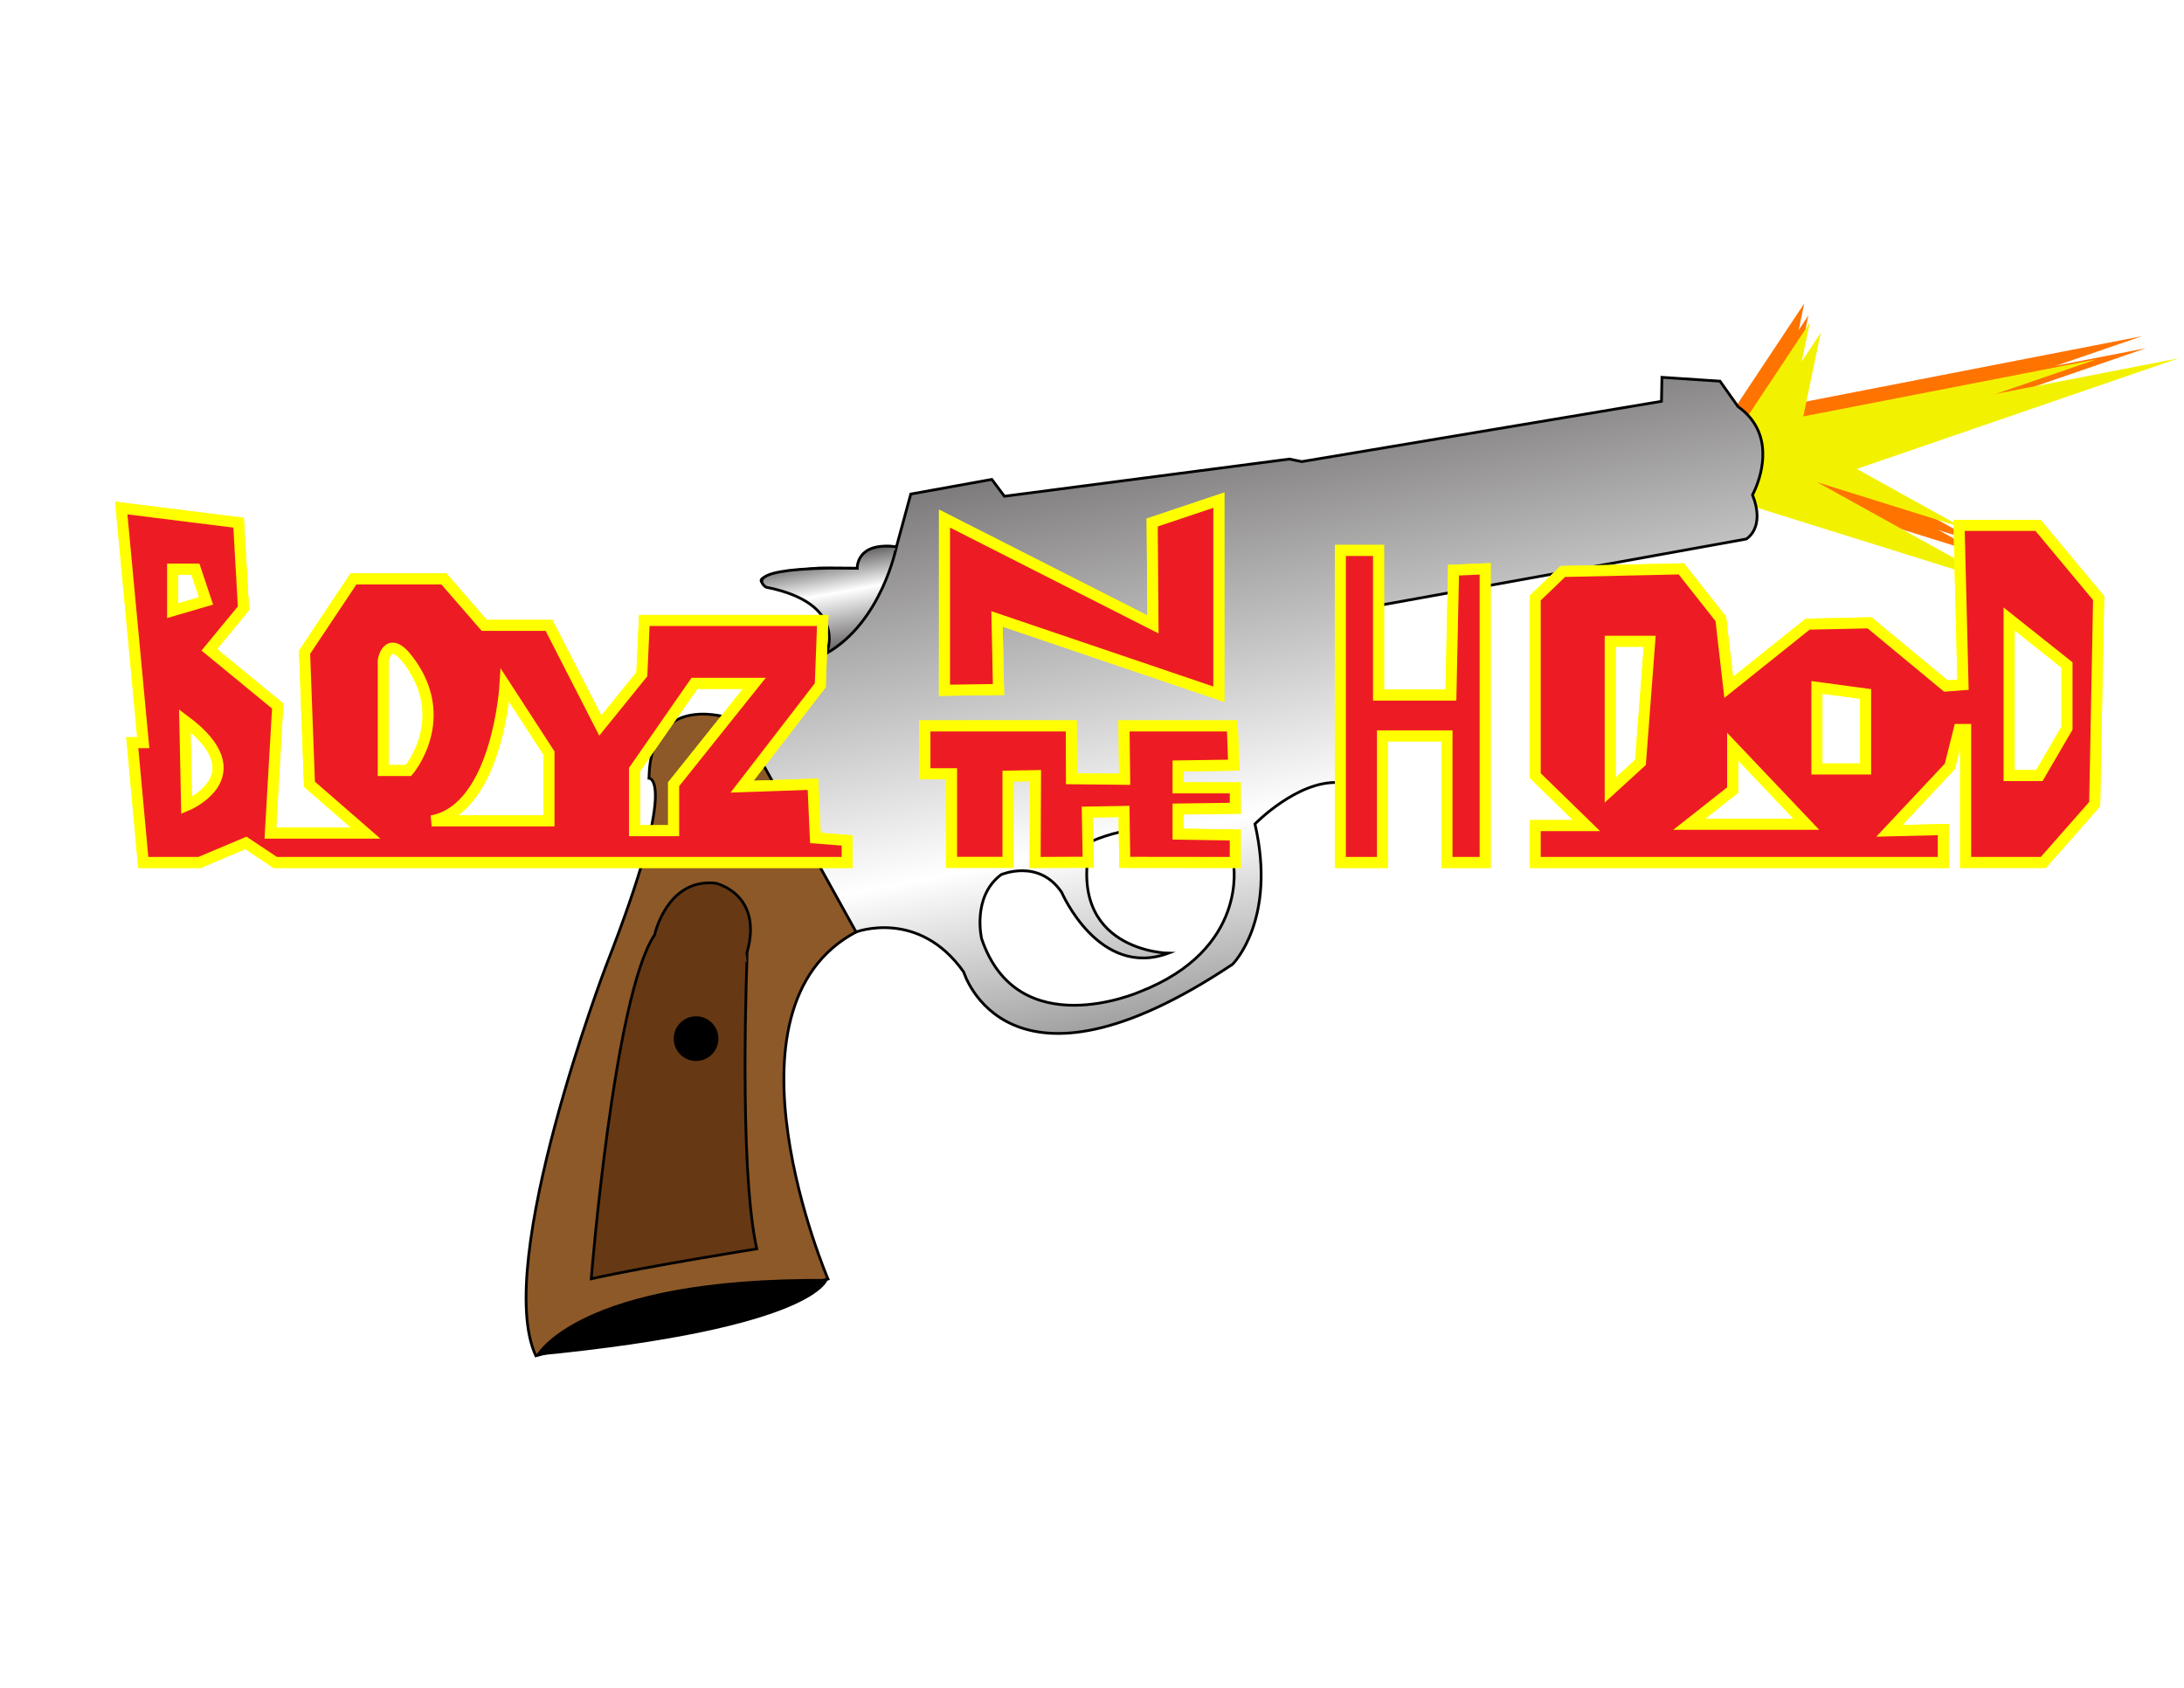
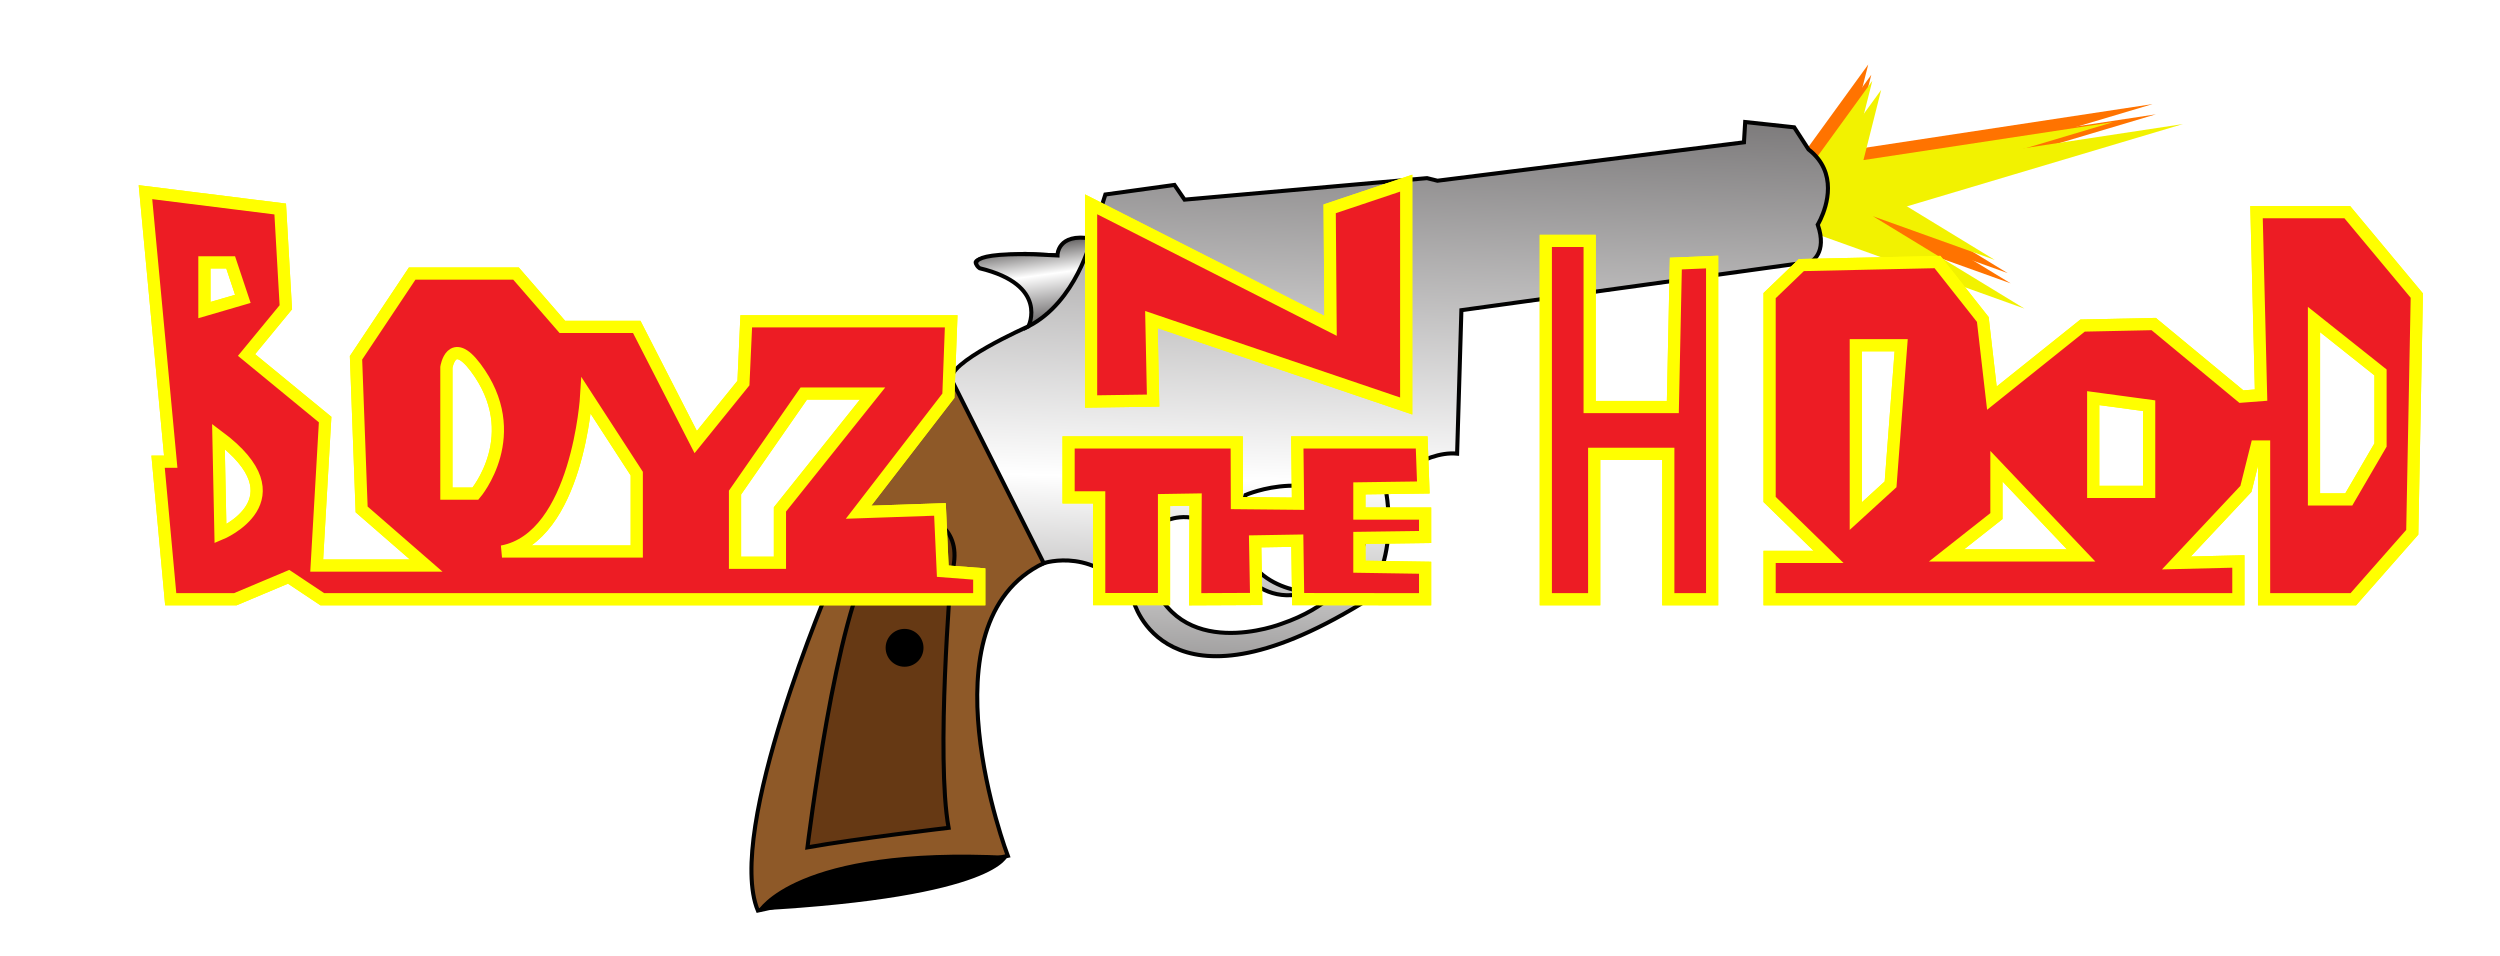
- <svg xmlns="http://www.w3.org/2000/svg" version="1.1" id="Layer_1" x="0px" y="0px" width="792px" height="612px" viewBox="0 0 792 612" enable-background="new 0 0 792 612" xml:space="preserve">
+ <svg xmlns="http://www.w3.org/2000/svg" version="1.1" id="Layer_1" x="0px" y="0px" width="615px" height="235px" viewBox="31.5 87.5 615 235" enable-background="new 31.5 87.5 615 235" xml:space="preserve">
  <path d="M233.19,484.884" />
  <g>
    <g>
-       <polygon fill="#FF7300" points="646.52,147.241 776.719,121.906 656.86,163.114 717.593,196.789 617.453,165.488 654.291,110.032       " />
-       <polygon fill="#FF7300" points="648.019,151.584 778.219,126.249 658.359,167.457 719.092,201.132 618.953,169.831     655.79,114.374   " />
-       <polygon fill="#F2F200" points="653.943,150.997 760.084,130.343 662.372,163.937 711.882,191.389 630.247,165.872     660.277,120.662   " />
-       <polygon fill="#F2F200" points="647.843,157.59 790,129.928 659.132,174.921 725.443,211.688 616.107,177.512 656.327,116.963       " />
+       <polygon fill="#FF7300" points="485.739,124.544 561.092,113.092 491.299,133.903 525.367,154.68 468.618,134.329     491.085,103.366   " />
+       <polygon fill="#FF7300" points="486.497,127.073 561.85,115.621 492.056,136.432 526.125,157.209 469.376,136.858     491.842,105.894   " />
+       <polygon fill="#F2F200" points="489.912,126.877 551.341,117.541 494.444,134.506 522.217,151.444 475.954,134.854     494.269,109.611   " />
+       <polygon fill="#F2F200" points="486.253,130.517 568.527,118.013 492.323,140.735 529.52,163.42 467.559,141.201 492.089,107.393       " />
    </g>
    <g>
-       <path fill="#8E5928" stroke="#020202" stroke-miterlimit="10" d="M268.013,261.504c0,0-31.886-13.308-32.68,20.65    c0,0,11.218-0.295-15.478,67.827c0,0-41.156,108.018-25.544,141.61l105.946-27.832c0,0-42.032-98.175,10.19-125.828    C310.447,337.93,321.468,302.99,268.013,261.504z" />
-       <path d="M194.311,491.59c0,0,14.755-28.679,105.946-27.832C300.257,463.758,297.417,481.613,194.311,491.59z" />
-       <path fill="#663914" stroke="#020202" stroke-miterlimit="10" d="M274.435,452.822c0,0-39.192,6.221-60.029,10.857    c0,0,8.261-102.936,22.971-124.671c0,0,4.483-20.753,22.186-18.752c0,0,17.166,3.832,11.423,24.811    C270.988,345.067,267.71,422.825,274.435,452.822z" />
-       <circle cx="252.415" cy="376.604" r="8.105" />
-       <linearGradient id="SVGID_1_" gradientUnits="userSpaceOnUse" x1="459.614" y1="500.778" x2="464.229" y2="153.498" gradientTransform="matrix(0.984 -0.178 -0.178 -0.984 69.0821 676.6956)">
+       <path fill="#8E5928" stroke="#020202" stroke-miterlimit="10" d="M265.713,181.152c0,0-17.99-8.398-19.253,11.079    c0,0,6.448,0.097-10.498,38.574c0,0-26.195,61.038-18.03,80.695l61.488-13.462c0,0-21.799-57.364,8.84-71.999    C288.259,226.038,295.417,206.24,265.713,181.152z" />
+       <path d="M217.931,311.499c0,0,9.153-16.115,61.488-13.462C279.419,298.038,277.364,308.221,217.931,311.499z" />
+       <path fill="#663914" stroke="#020202" stroke-miterlimit="10" d="M264.854,291.145c0,0-22.649,2.64-34.722,4.807    c0,0,7.189-58.902,16.151-71.031c0,0,3.067-11.808,13.183-10.239c0,0,9.764,2.608,5.969,14.516    C265.435,229.198,261.706,273.764,264.854,291.145z" />
+       <circle cx="254.023" cy="246.863" r="4.657" />
+       <linearGradient id="SVGID_1_" gradientUnits="userSpaceOnUse" x1="371.313" y1="107.873" x2="374.379" y2="338.574" gradientTransform="matrix(0.9991 0.0414 -0.0414 0.9991 9.069 -45.3152)">
        <stop offset="0.003" style="stop-color:#494647" />
        <stop offset="0.559" style="stop-color:#FFFFFF" />
        <stop offset="0.83" style="stop-color:#787676" />
        <stop offset="1" style="stop-color:#000000" />
      </linearGradient>
-       <path fill="url(#SVGID_1_)" stroke="#020202" stroke-miterlimit="10" d="M630.272,147.433l-6.534-9.223l-21.061-1.393l-0.16,8.699    L472.08,167.372l-4.501-0.92l-103.338,13.487l-4.573-6.109l-29.385,5.314l-5.207,19.149c0,0-12.513-2.072-14.201,7.771    l-13.888-0.09c0,0-43.241,3.485-5.602,8.816c0,0,15.221,12.188,8.343,22.102c0,0-35.644,17.533-31.715,24.609l42.434,76.427    c0,0,22.721-8.603,39.044,14.536c0,0,15.457,51.906,97.466-2.809c0,0,16.193-15.934,8.136-50.892c0,0,15.353-15.782,30.233-15.005    l-0.706-61.431l148.603-26.876c0,0,7.1-3.885,2.304-16.023c0,0,0.478-0.859,1.093-2.324    C638.991,171.45,643.396,156.763,630.272,147.433z M413.218,359.661c0,0-44.186,19.354-57.245-19.297    c0,0-3.618-15.215,7.072-23.218c0,0,13.665-5.94,21.972,6.43c0,0,13.478,31.377,38.669,22.051c0,0-37.392-0.607-28.121-40.433    c0,0,31.073-15.157,51.731,7.984C447.296,313.18,452.914,344.245,413.218,359.661z" />
-       <linearGradient id="SVGID_2_" gradientUnits="userSpaceOnUse" x1="311.951" y1="223.966" x2="311.951" y2="179.782" gradientTransform="matrix(0.984 -0.178 0.178 0.984 -39.8722 74.5097)">
+       <path fill="url(#SVGID_1_)" stroke="#020202" stroke-miterlimit="10" d="M476.406,124.268l-3.532-5.45l-12.059-1.3l-0.299,4.991    l-75.407,9.449l-2.562-0.635l-59.65,5.288l-2.48-3.616l-16.997,2.353l-3.444,10.87c0,0-7.135-1.487-8.338,4.124l-7.971-0.382    c0,0-24.909,0.973-3.426,4.928c0,0,8.449,7.359,4.265,12.888c0,0-20.881,9.219-18.793,13.375l22.547,44.887    c0,0,13.249-4.399,22.071,9.273c0,0,7.641,30.168,56.025,0.703c0,0,9.675-8.763,5.88-29.025c0,0,9.19-8.696,17.714-7.896    l1.054-35.286l85.956-11.899c0,0,4.169-2.062,1.704-9.145c0,0,0.295-0.482,0.683-1.308    C480.842,138.264,483.72,129.936,476.406,124.268z M346.747,240.957c0,0-25.828,10.062-32.407-12.439    c0,0-1.716-8.821,4.612-13.162c0,0,7.987-3.086,12.462,4.214c0,0,6.993,18.335,21.677,13.579c0,0-21.453-1.237-15.184-23.882    c0,0,18.2-7.964,29.511,5.813C367.416,215.08,369.904,233.049,346.747,240.957z" />
+       <linearGradient id="SVGID_2_" gradientUnits="userSpaceOnUse" x1="300.043" y1="428.305" x2="300.043" y2="453.694" gradientTransform="matrix(0.9905 -0.1372 -0.1372 -0.9905 50.1431 634.7637)">
        <stop offset="0.003" style="stop-color:#494647" />
        <stop offset="0.559" style="stop-color:#FFFFFF" />
        <stop offset="0.83" style="stop-color:#787676" />
        <stop offset="1" style="stop-color:#000000" />
      </linearGradient>
-       <path fill="url(#SVGID_2_)" stroke="#020202" stroke-miterlimit="10" d="M299.727,236.894c0,0,8.121-18.063-21.913-23.983    c0,0-10.472-6.35,22.826-6.913l10.234,0.066c0,0-0.521-9.781,14.201-7.771C325.076,198.295,319.769,225.503,299.727,236.894z" />
+       <path fill="url(#SVGID_2_)" stroke="#020202" stroke-miterlimit="10" d="M284.505,167.776c0,0,5.092-10.178-12.011-14.29    c0,0-5.861-3.895,13.269-3.427l5.874,0.281c0,0-0.067-5.628,8.338-4.124C299.976,146.218,296.283,161.712,284.505,167.776z" />
    </g>
  </g>
  <g id="Layer_1_1_">
    <g>
      <g>
-         <path fill="none" stroke="#FFFF00" stroke-width="4" stroke-miterlimit="10" d="M295.688,303.859l-0.886-19.498l-25.702,0.886     l28.361-36.781l0.886-23.487h-64.699l-0.886,19.498l-15.067,18.612l-18.612-36.338h-23.486l-14.624-16.839H128.18l-17.726,26.589     l1.773,47.859l20.384,17.726H98.047l2.659-46.087l-24.817-20.385l12.408-15.067l-1.773-31.02l-42.542-5.318l7.976,85.083H47.97     l3.988,43.428h20.385l16.839-7.09l10.635,7.09h207.392v-7.977L295.688,303.859z M67.664,292.08l-0.638-30.763     C93.813,281.279,67.664,292.08,67.664,292.08z M62.595,221.434v-15.067h8.282l3.851,11.522L62.595,221.434z M148.159,279.376     h-9.174v-39.883c0,0,1.571-10.089,9.174,0C164.114,260.664,148.159,279.376,148.159,279.376z M199.084,297.655h-42.542     c23.93-4.431,26.589-49.189,26.589-49.189l15.953,24.595L199.084,297.655L199.084,297.655z M244.284,301.2h-14.18v-22.157     l21.714-31.266h21.714l-29.247,36.584V301.2H244.284z" />
-         <path fill="#ED1C24" stroke="#FFFF00" stroke-width="4" stroke-miterlimit="10" d="M295.688,303.859l-0.886-19.498l-25.702,0.886     l28.361-36.781l0.886-23.487h-64.699l-0.886,19.498l-15.067,18.612l-18.612-36.338h-23.486l-14.624-16.839H128.18l-17.726,26.589     l1.773,47.859l20.384,17.726H98.047l2.659-46.087l-24.817-20.385l12.408-15.067l-1.773-31.02l-42.542-5.318l7.976,85.083H47.97     l3.988,43.428h20.385l16.839-7.09l10.635,7.09h207.392v-7.977L295.688,303.859z M67.664,292.08l-0.638-30.763     C93.813,281.279,67.664,292.08,67.664,292.08z M62.595,221.434v-15.067h8.282l3.851,11.522L62.595,221.434z M148.159,279.376     h-9.174v-39.883c0,0,1.571-10.089,9.174,0C164.114,260.664,148.159,279.376,148.159,279.376z M199.084,297.655h-42.542     c23.93-4.431,26.589-49.189,26.589-49.189l15.953,24.595L199.084,297.655L199.084,297.655z M244.284,301.2h-14.18v-22.157     l21.714-31.266h21.714l-29.247,36.584V301.2H244.284z" />
+         <path fill="none" stroke="#FFFF00" stroke-width="3" stroke-miterlimit="10" d="M263.42,228.011l-0.69-15.194l-20.028,0.69     l22.1-28.661l0.69-18.302h-50.416l-0.69,15.194l-11.741,14.503l-14.503-28.316h-18.301l-11.396-13.122h-25.553l-13.813,20.719     l1.382,37.293l15.884,13.813h-26.934l2.072-35.913l-19.338-15.885l9.669-11.741l-1.382-24.172l-33.15-4.144l6.215,66.3h-3.108     l3.108,33.841h15.885l13.122-5.525l8.287,5.525h161.607V228.7L263.42,228.011z M85.736,218.832l-0.497-23.972     C106.112,210.416,85.736,218.832,85.736,218.832z M81.786,163.782v-11.741h6.454l3.001,8.978L81.786,163.782z M148.46,208.933     h-7.149v-31.078c0,0,1.224-7.862,7.149,0C160.893,194.352,148.46,208.933,148.46,208.933z M188.143,223.176h-33.15     c18.647-3.453,20.719-38.33,20.719-38.33l12.431,19.165V223.176L188.143,223.176z M223.364,225.939h-11.05v-17.266l16.92-24.364     h16.92l-22.79,28.508L223.364,225.939L223.364,225.939z" />
+         <path fill="#ED1C24" stroke="#FFFF00" stroke-width="3" stroke-miterlimit="10" d="M263.42,228.011l-0.69-15.194l-20.028,0.69     l22.1-28.661l0.69-18.302h-50.416l-0.69,15.194l-11.741,14.503l-14.503-28.316h-18.301l-11.396-13.122h-25.553l-13.813,20.719     l1.382,37.293l15.884,13.813h-26.934l2.072-35.913l-19.338-15.885l9.669-11.741l-1.382-24.172l-33.15-4.144l6.215,66.3h-3.108     l3.108,33.841h15.885l13.122-5.525l8.287,5.525h161.607V228.7L263.42,228.011z M85.736,218.832l-0.497-23.972     C106.112,210.416,85.736,218.832,85.736,218.832z M81.786,163.782v-11.741h6.454l3.001,8.978L81.786,163.782z M148.46,208.933     h-7.149v-31.078c0,0,1.224-7.862,7.149,0C160.893,194.352,148.46,208.933,148.46,208.933z M188.143,223.176h-33.15     c18.647-3.453,20.719-38.33,20.719-38.33l12.431,19.165V223.176L188.143,223.176z M223.364,225.939h-11.05v-17.266l16.92-24.364     h16.92l-22.79,28.508L223.364,225.939L223.364,225.939z" />
      </g>
      <g>
-         <polygon fill="none" stroke="#FFFF00" stroke-width="4" stroke-miterlimit="10" points="342.513,188.043 342.513,250.289      362.091,250 361.557,224.424 441.994,251.71 441.994,181.359 417.835,189.464 418.119,226.414    " />
-         <polygon fill="#ED1C24" stroke="#FFFF00" stroke-width="4" stroke-miterlimit="10" points="342.513,188.043 342.513,250.289      362.091,250 361.557,224.424 441.994,251.71 441.994,181.359 417.835,189.464 418.119,226.414    " />
+         <polygon fill="none" stroke="#FFFF00" stroke-width="3" stroke-miterlimit="10" points="299.908,137.763 299.908,186.267      315.164,186.042 314.748,166.112 377.427,187.374 377.427,132.554 358.601,138.87 358.823,167.663    " />
+         <polygon fill="#ED1C24" stroke="#FFFF00" stroke-width="3" stroke-miterlimit="10" points="299.908,137.763 299.908,186.267      315.164,186.042 314.748,166.112 377.427,187.374 377.427,132.554 358.601,138.87 358.823,167.663    " />
      </g>
      <g>
-         <polygon fill="none" stroke="#FFFF00" stroke-width="4" stroke-miterlimit="10" points="335.409,263.222 335.409,280.56      345.072,280.56 345.072,312.677 365.536,312.677 365.536,281.412 375.51,281.248 375.372,312.721 394.638,312.634      394.304,294.449 407.617,294.225 407.887,312.677 447.963,312.721 447.963,302.773 427.214,302.445 427.214,293.35      447.963,293.066 447.963,285.676 427.214,285.676 427.214,277.717 447.395,277.433 446.882,263.222 407.617,263.222      407.839,282.562 388.546,282.365 388.487,263.222    " />
-         <polygon fill="#ED1C24" stroke="#FFFF00" stroke-width="4" stroke-miterlimit="10" points="335.409,263.222 335.409,280.56      345.072,280.56 345.072,312.677 365.536,312.677 365.536,281.412 375.51,281.248 375.372,312.721 394.638,312.634      394.304,294.449 407.617,294.225 407.887,312.677 447.963,312.721 447.963,302.773 427.214,302.445 427.214,293.35      447.963,293.066 447.963,285.676 427.214,285.676 427.214,277.717 447.395,277.433 446.882,263.222 407.617,263.222      407.839,282.562 388.546,282.365 388.487,263.222    " />
+         <polygon fill="none" stroke="#FFFF00" stroke-width="3" stroke-miterlimit="10" points="294.372,196.345 294.372,209.855      301.902,209.855 301.902,234.882 317.848,234.882 317.848,210.519 325.62,210.391 325.513,234.916 340.525,234.848      340.265,220.678 350.639,220.504 350.85,234.882 382.078,234.916 382.078,227.164 365.91,226.909 365.91,219.822 382.078,219.6      382.078,213.842 365.91,213.842 365.91,207.64 381.636,207.419 381.236,196.345 350.639,196.345 350.812,211.415      335.778,211.262 335.732,196.345    " />
+         <polygon fill="#ED1C24" stroke="#FFFF00" stroke-width="3" stroke-miterlimit="10" points="294.372,196.345 294.372,209.855      301.902,209.855 301.902,234.882 317.848,234.882 317.848,210.519 325.62,210.391 325.513,234.916 340.525,234.848      340.265,220.678 350.639,220.504 350.85,234.882 382.078,234.916 382.078,227.164 365.91,226.909 365.91,219.822 382.078,219.6      382.078,213.842 365.91,213.842 365.91,207.64 381.636,207.419 381.236,196.345 350.639,196.345 350.812,211.415      335.778,211.262 335.732,196.345    " />
      </g>
      <g>
-         <polygon fill="none" stroke="#FFFF00" stroke-width="4" stroke-miterlimit="10" points="486.065,199.582 486.065,312.721      501.341,312.721 501.341,266.821 524.733,266.821 524.733,312.721 538.577,312.721 538.577,206.266 527.119,206.743      526.166,252.041 499.909,252.041 499.909,199.582    " />
-         <polygon fill="#ED1C24" stroke="#FFFF00" stroke-width="4" stroke-miterlimit="10" points="486.065,199.582 486.065,312.721      501.341,312.721 501.341,266.821 524.733,266.821 524.733,312.721 538.577,312.721 538.577,206.266 527.119,206.743      526.166,252.041 499.909,252.041 499.909,199.582    " />
+         <polygon fill="none" stroke="#FFFF00" stroke-width="3" stroke-miterlimit="10" points="411.769,146.754 411.769,234.916      423.672,234.916 423.672,199.149 441.9,199.149 441.9,234.916 452.688,234.916 452.688,151.963 443.759,152.334 443.017,187.632      422.556,187.632 422.556,146.754    " />
+         <polygon fill="#ED1C24" stroke="#FFFF00" stroke-width="3" stroke-miterlimit="10" points="411.769,146.754 411.769,234.916      423.672,234.916 423.672,199.149 441.9,199.149 441.9,234.916 452.688,234.916 452.688,151.963 443.759,152.334 443.017,187.632      422.556,187.632 422.556,146.754    " />
      </g>
      <g>
-         <path fill="none" stroke="#FFFF00" stroke-width="4" stroke-miterlimit="10" d="M739.077,190.512h-28.643l1.432,57.763     l-6.206,0.477l-27.688-22.914l-22.437,0.477l-28.643,22.914l-2.864-24.824l-14.321-18.141l-42.964,0.955l-10.025,9.645v64.349     l18.618,18.14h-18.618v13.367h147.988v-11.934l-19.573,0.477l21.959-23.392l3.342-13.367h2.387v48.215h28.165l18.618-21.151     l1.432-74.705L739.077,190.512z M594.908,276.441l-10.98,10.025v-53.944h14.321L594.908,276.441z M612.57,298.877l15.754-12.412     v-15.754l26.733,28.166H612.57z M676.54,278.827h-17.663V249.23l17.663,2.387V278.827z M749.578,264.029l-10.025,17.186h-10.98     v-56.808l21.005,16.708V264.029z" />
-         <path fill="#ED1C24" stroke="#FFFF00" stroke-width="4" stroke-miterlimit="10" d="M739.077,190.512h-28.643l1.432,57.763     l-6.206,0.477l-27.688-22.914l-22.437,0.477l-28.643,22.914l-2.864-24.824l-14.321-18.141l-42.964,0.955l-10.025,9.645v64.349     l18.618,18.14h-18.618v13.367h147.988v-11.934l-19.573,0.477l21.959-23.392l3.342-13.367h2.387v48.215h28.165l18.618-21.151     l1.432-74.705L739.077,190.512z M594.908,276.441l-10.98,10.025v-53.944h14.321L594.908,276.441z M612.57,298.877l15.754-12.412     v-15.754l26.733,28.166H612.57z M676.54,278.827h-17.663V249.23l17.663,2.387V278.827z M749.578,264.029l-10.025,17.186h-10.98     v-56.808l21.005,16.708V264.029z" />
+         <path fill="none" stroke="#FFFF00" stroke-width="3" stroke-miterlimit="10" d="M608.925,139.687h-22.32l1.116,45.011     l-4.836,0.372l-21.576-17.855l-17.484,0.372l-22.32,17.855l-2.232-19.344l-11.159-14.136l-33.479,0.744l-7.812,7.516v50.143     l14.508,14.135h-14.508v10.416h115.318v-9.299l-15.252,0.372l17.111-18.228l2.604-10.416h1.86v37.571h21.947l14.508-16.482     l1.116-58.213L608.925,139.687z M496.583,206.646l-8.556,7.812v-42.035h11.159L496.583,206.646z M510.346,224.129l12.276-9.672     v-12.276l20.831,21.948H510.346z M560.194,208.505H546.43v-23.063l13.764,1.86V208.505z M617.108,196.974l-7.812,13.392h-8.556     v-44.267l16.368,13.019V196.974z" />
+         <path fill="#ED1C24" stroke="#FFFF00" stroke-width="3" stroke-miterlimit="10" d="M608.925,139.687h-22.32l1.116,45.011     l-4.836,0.372l-21.576-17.855l-17.484,0.372l-22.32,17.855l-2.232-19.344l-11.159-14.136l-33.479,0.744l-7.812,7.516v50.143     l14.508,14.135h-14.508v10.416h115.318v-9.299l-15.252,0.372l17.111-18.228l2.604-10.416h1.86v37.571h21.947l14.508-16.482     l1.116-58.213L608.925,139.687z M496.583,206.646l-8.556,7.812v-42.035h11.159L496.583,206.646z M510.346,224.129l12.276-9.672     v-12.276l20.831,21.948H510.346z M560.194,208.505H546.43v-23.063l13.764,1.86V208.505z M617.108,196.974l-7.812,13.392h-8.556     v-44.267l16.368,13.019V196.974z" />
      </g>
    </g>
  </g>
</svg>
